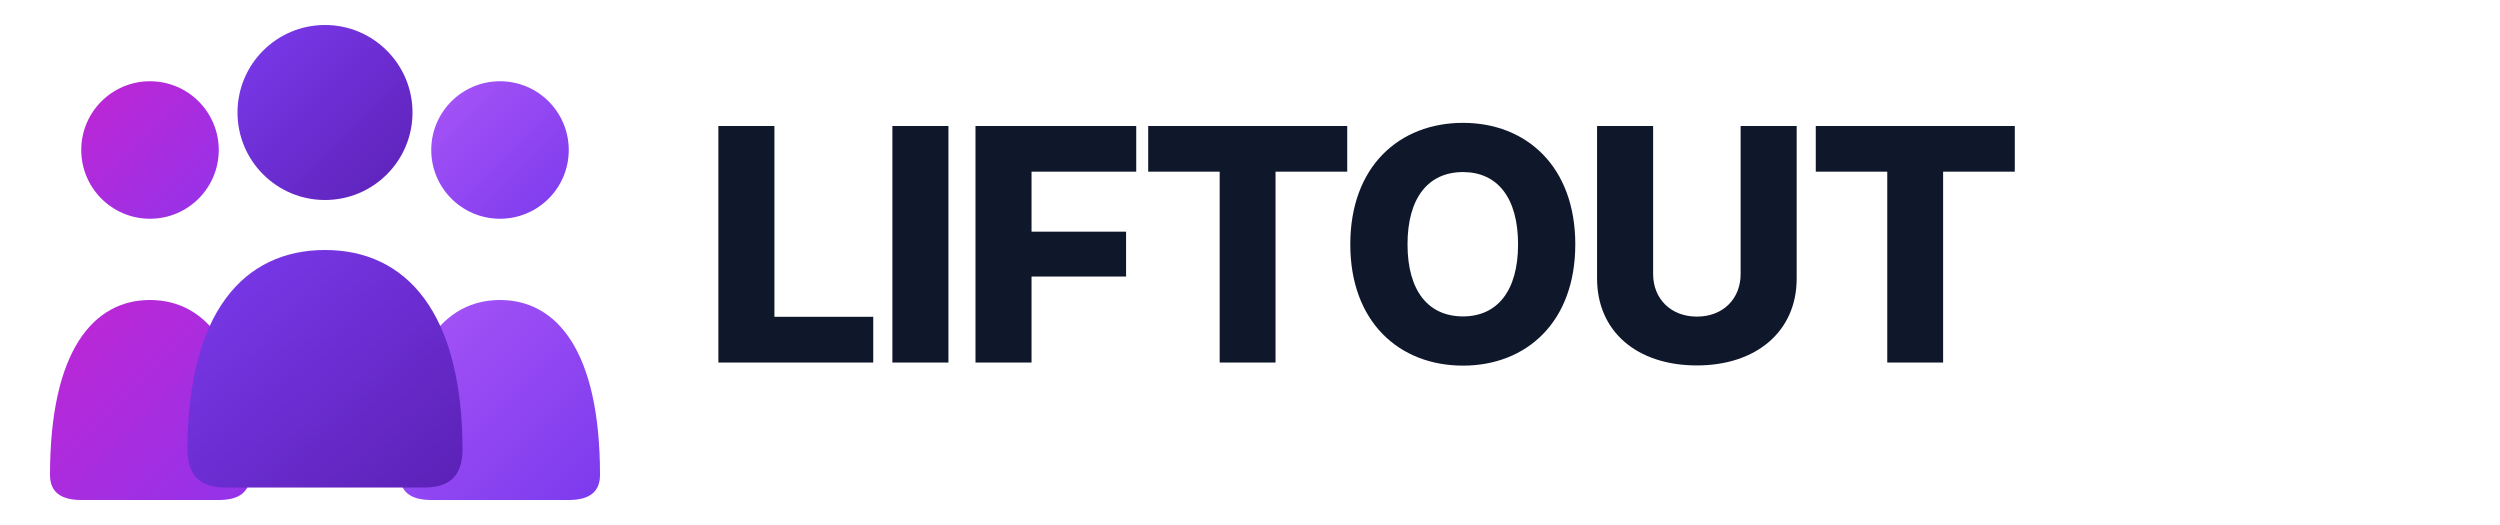
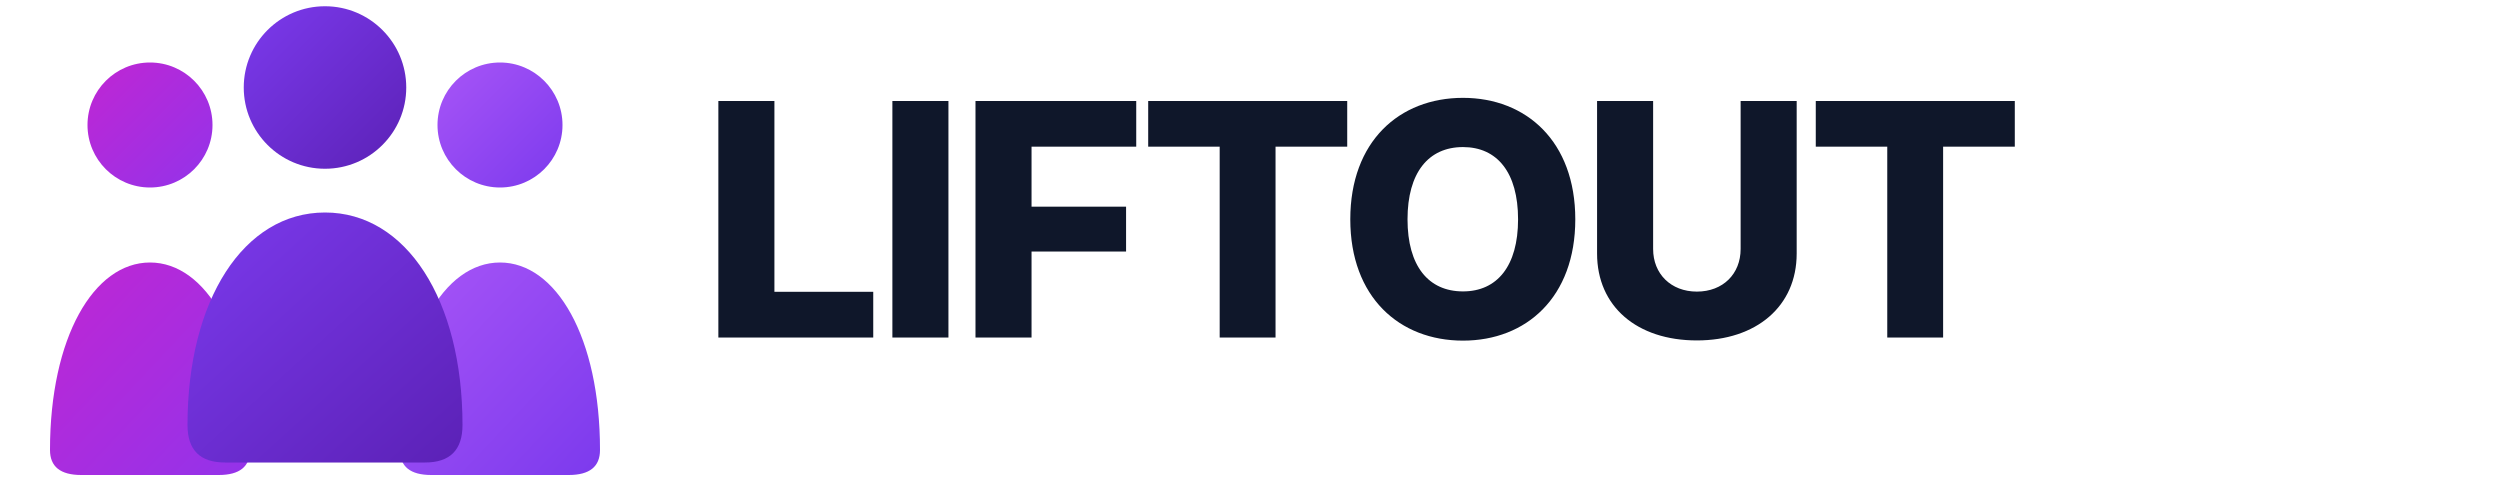
- <svg xmlns="http://www.w3.org/2000/svg" viewBox="0 0 200 42" width="200" height="42">
+ <svg xmlns="http://www.w3.org/2000/svg" viewBox="0 0 200 40" width="200" height="40">
  <defs>
    <linearGradient id="leftGradient" x1="0%" y1="0%" x2="100%" y2="100%">
      <stop offset="0%" stop-color="#c026d3" />
      <stop offset="100%" stop-color="#9333ea" />
    </linearGradient>
    <linearGradient id="centerGradient" x1="0%" y1="0%" x2="100%" y2="100%">
      <stop offset="0%" stop-color="#7c3aed" />
      <stop offset="100%" stop-color="#5b21b6" />
    </linearGradient>
    <linearGradient id="rightGradient" x1="0%" y1="0%" x2="100%" y2="100%">
      <stop offset="0%" stop-color="#a855f7" />
      <stop offset="100%" stop-color="#7c3aed" />
    </linearGradient>
    <style>
      .center-person {
        animation: lift-float 4s cubic-bezier(0.4, 0, 0.2, 1) infinite;
-         transform-origin: 24px 22px;
+         transform-origin: 24px 20px;
      }
      @keyframes lift-float {
        0%, 100% { transform: translateY(0); }
        50% { transform: translateY(-1px); }
      }
    </style>
  </defs>
-   <g transform="translate(2, 2)">
+   <g transform="translate(2, 1)">
    <g fill="url(#leftGradient)">
-       <circle cx="10" cy="10" r="5.5" />
-       <path d="M2 36 C2 26 5.5 22 10 22 C14.5 22 18 26 18 36 Q18 38 15.5 38 L4.5 38 Q2 38 2 36 Z" />
+       <circle cx="10" cy="9" r="5" />
+       <path d="M2 35 C2 26 5.5 20 10 20 C14.5 20 18 26 18 35 Q18 37 15.5 37 L4.5 37 Q2 37 2 35 Z" />
    </g>
    <g fill="url(#rightGradient)">
-       <circle cx="38" cy="10" r="5.5" />
-       <path d="M30 36 C30 26 33.5 22 38 22 C42.5 22 46 26 46 36 Q46 38 43.5 38 L32.5 38 Q30 38 30 36 Z" />
+       <circle cx="38" cy="9" r="5" />
+       <path d="M30 35 C30 26 33.5 20 38 20 C42.5 20 46 26 46 35 Q46 37 43.5 37 L32.5 37 Q30 37 30 35 Z" />
    </g>
    <g class="center-person" fill="url(#centerGradient)">
-       <circle cx="24" cy="7" r="7" />
-       <path d="M13 34 C13 23 17.5 18 24 18 C30.5 18 35 23 35 34 Q35 37 32 37 L16 37 Q13 37 13 34 Z" />
+       <circle cx="24" cy="6" r="6.5" />
+       <path d="M13 33 C13 23 17.5 16 24 16 C30.5 16 35 23 35 33 Q35 36 32 36 L16 36 Q13 36 13 33 Z" />
    </g>
  </g>
-   <text x="56" y="29" font-family="Inter, -apple-system, BlinkMacSystemFont, 'Segoe UI', sans-serif" font-size="26" font-weight="800" letter-spacing="-0.03em" fill="#0f172a">LIFTOUT</text>
+   <text x="56" y="27" font-family="Inter, -apple-system, BlinkMacSystemFont, 'Segoe UI', sans-serif" font-size="26" font-weight="800" letter-spacing="-0.03em" fill="#0f172a">LIFTOUT</text>
</svg>
